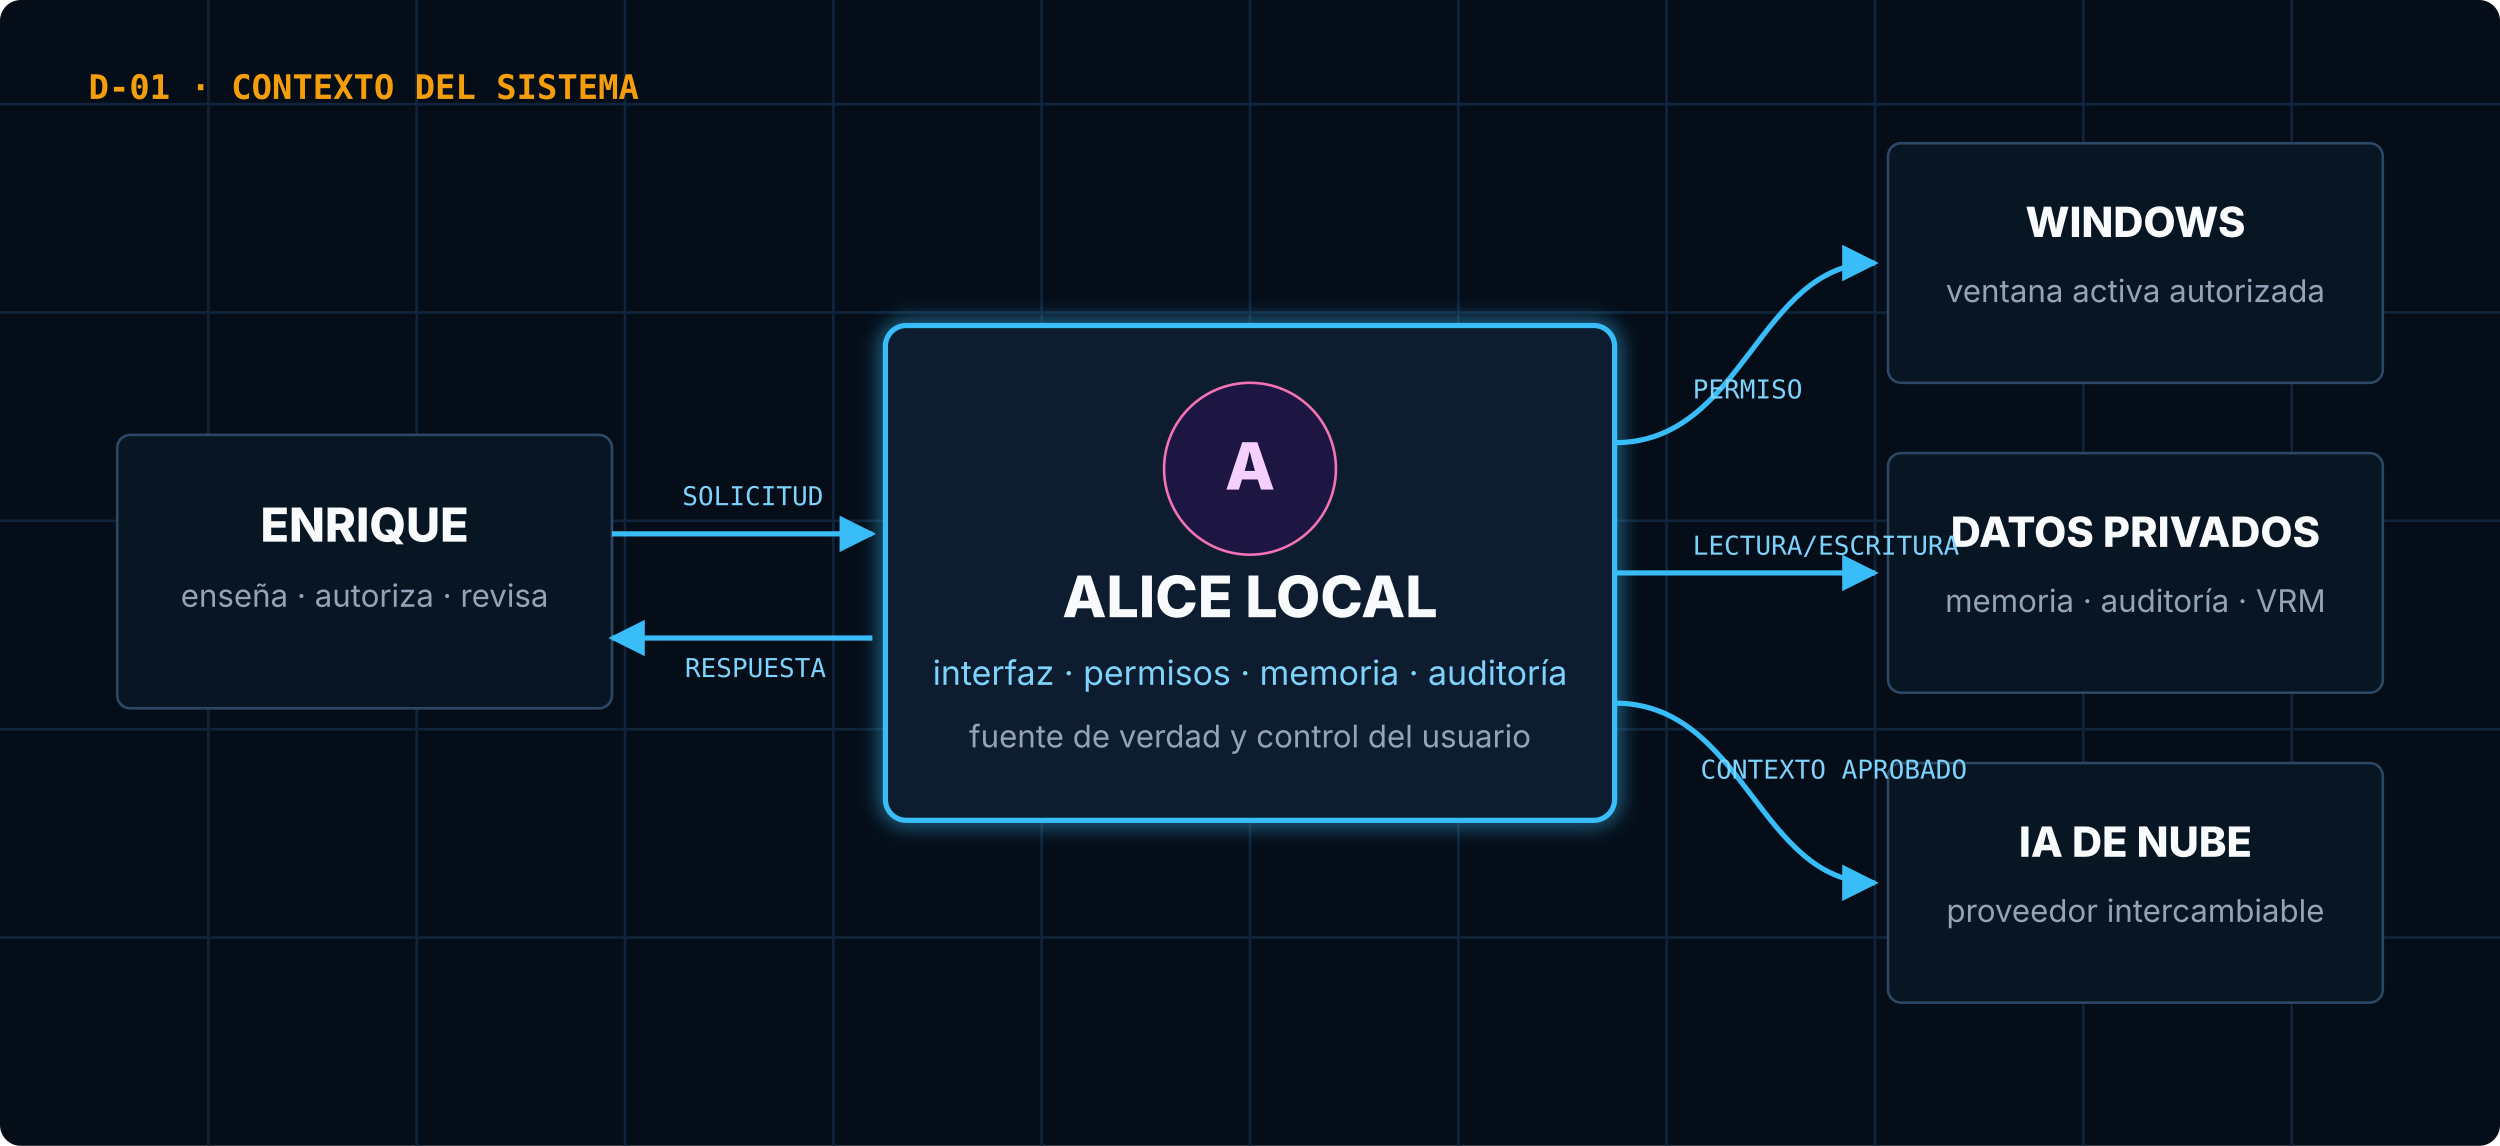
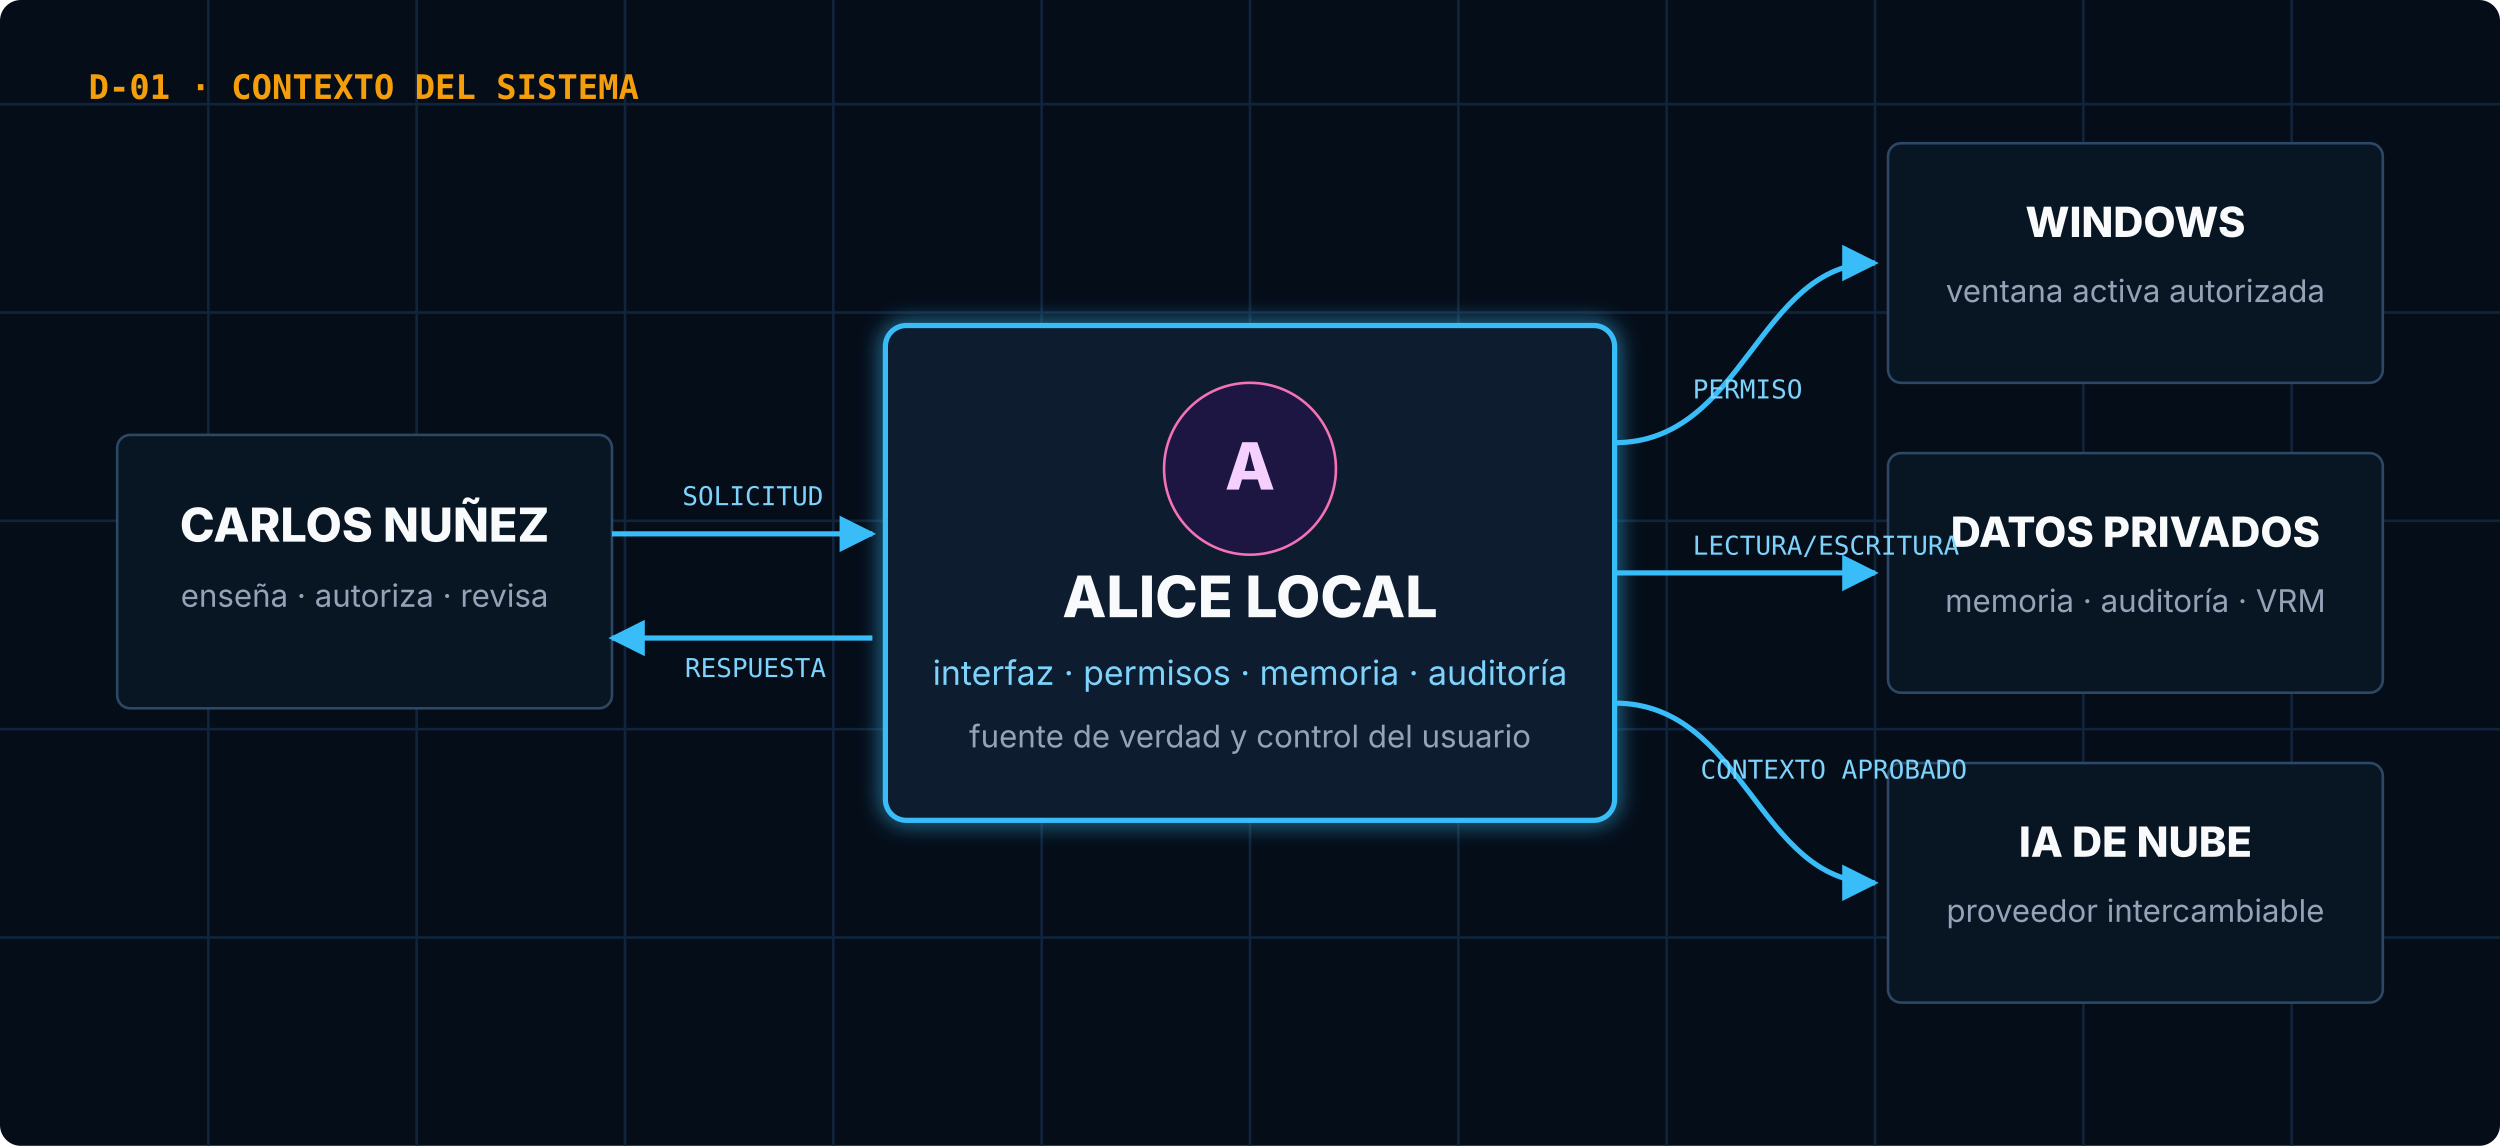
<svg xmlns="http://www.w3.org/2000/svg" viewBox="0 0 960 440" role="img" aria-labelledby="title desc">
  <defs>
    <marker id="arrow" viewBox="0 0 10 10" refX="9" refY="5" markerWidth="7" markerHeight="7" orient="auto-start-reverse">
      <path d="M0 0 10 5 0 10Z" fill="#38bdf8" />
    </marker>
    <filter id="glow">
      <feGaussianBlur stdDeviation="4" result="b" />
      <feMerge>
        <feMergeNode in="b" />
        <feMergeNode in="SourceGraphic" />
      </feMerge>
    </filter>
  </defs>
  <rect width="960" height="440" rx="8" fill="#050d19" />
  <path d="M0 40H960M0 120H960M0 200H960M0 280H960M0 360H960M80 0V440M160 0V440M240 0V440M320 0V440M400 0V440M480 0V440M560 0V440M640 0V440M720 0V440M800 0V440M880 0V440" stroke="#10243b" stroke-width="1" />
  <text x="34" y="38" fill="#f59e0b" font-family="Consolas,monospace" font-size="13" font-weight="700">D-01 · CONTEXTO DEL SISTEMA</text>
  <g font-family="Inter,Segoe UI,sans-serif">
    <rect x="340" y="125" width="280" height="190" rx="8" fill="#0b1b2d" stroke="#38bdf8" stroke-width="2" filter="url(#glow)" />
    <circle cx="480" cy="180" r="33" fill="#1d1642" stroke="#f472b6" />
    <text x="480" y="188" text-anchor="middle" fill="#f5d0fe" font-size="25" font-weight="800">A</text>
    <text x="480" y="237" text-anchor="middle" fill="#f8fafc" font-size="22" font-weight="800">ALICE LOCAL</text>
    <text x="480" y="263" text-anchor="middle" fill="#7dd3fc" font-size="13">interfaz · permisos · memoria · auditoría</text>
    <text x="480" y="287" text-anchor="middle" fill="#94a3b8" font-size="12">fuente de verdad y control del usuario</text>
    <g fill="#081522" stroke="#2d4865">
      <rect x="45" y="167" width="190" height="105" rx="5" />
      <rect x="725" y="55" width="190" height="92" rx="5" />
      <rect x="725" y="174" width="190" height="92" rx="5" />
      <rect x="725" y="293" width="190" height="92" rx="5" />
    </g>
    <g text-anchor="middle">
-       <text x="140" y="208" fill="#f8fafc" font-size="18" font-weight="800">ENRIQUE</text>
+       <text x="140" y="208" fill="#f8fafc" font-size="18" font-weight="800">CARLOS NUÑEZ</text>
      <text x="140" y="233" fill="#94a3b8" font-size="12">enseña · autoriza · revisa</text>
      <text x="820" y="91" fill="#f8fafc" font-size="16" font-weight="800">WINDOWS</text>
      <text x="820" y="116" fill="#94a3b8" font-size="12">ventana activa autorizada</text>
      <text x="820" y="210" fill="#f8fafc" font-size="16" font-weight="800">DATOS PRIVADOS</text>
      <text x="820" y="235" fill="#94a3b8" font-size="12">memoria · auditoría · VRM</text>
      <text x="820" y="329" fill="#f8fafc" font-size="16" font-weight="800">IA DE NUBE</text>
      <text x="820" y="354" fill="#94a3b8" font-size="12">proveedor intercambiable</text>
    </g>
  </g>
  <g fill="none" stroke="#38bdf8" stroke-width="2" marker-end="url(#arrow)">
    <path d="M235 205H335" />
    <path d="M335 245H235" />
    <path d="M620 170C670 170 675 101 720 101" />
    <path d="M620 220H720" />
    <path d="M620 270C670 270 675 339 720 339" />
  </g>
  <g fill="#7dd3fc" font-family="Consolas,monospace" font-size="10">
    <text x="262" y="194">SOLICITUD</text>
    <text x="263" y="260">RESPUESTA</text>
    <text x="650" y="153">PERMISO</text>
    <text x="650" y="213">LECTURA/ESCRITURA</text>
    <text x="653" y="299">CONTEXTO APROBADO</text>
  </g>
</svg>
